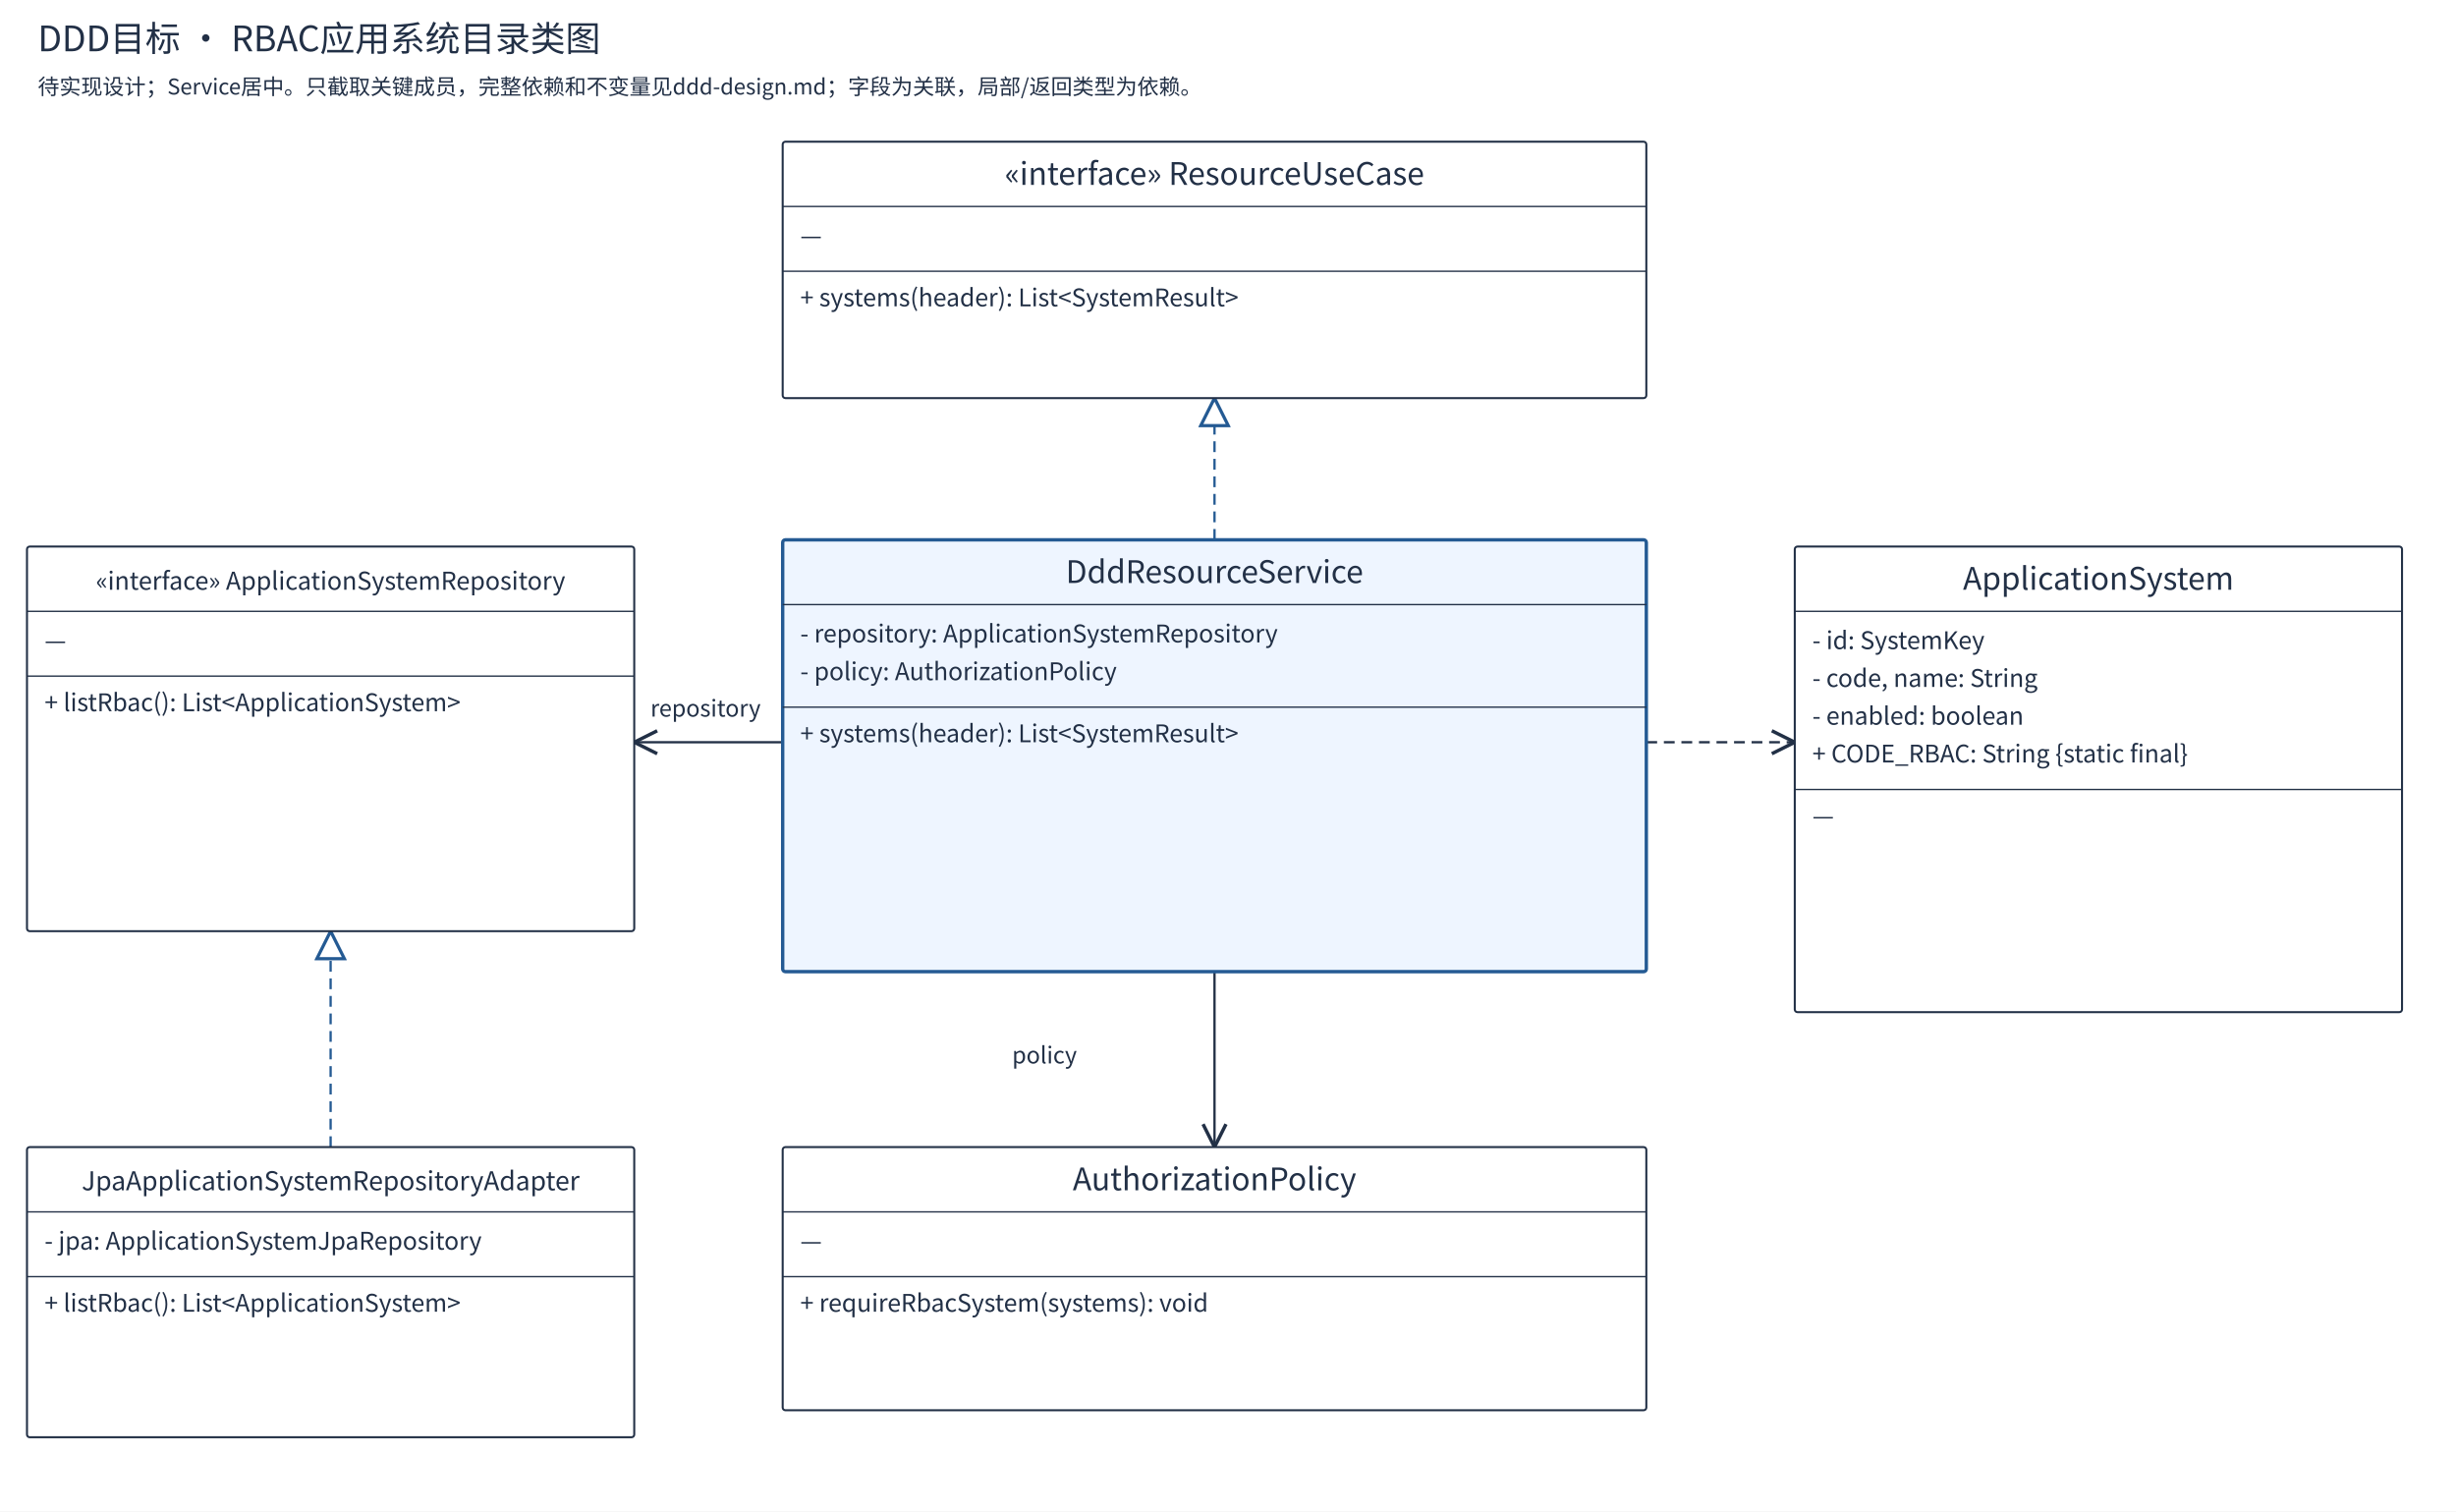
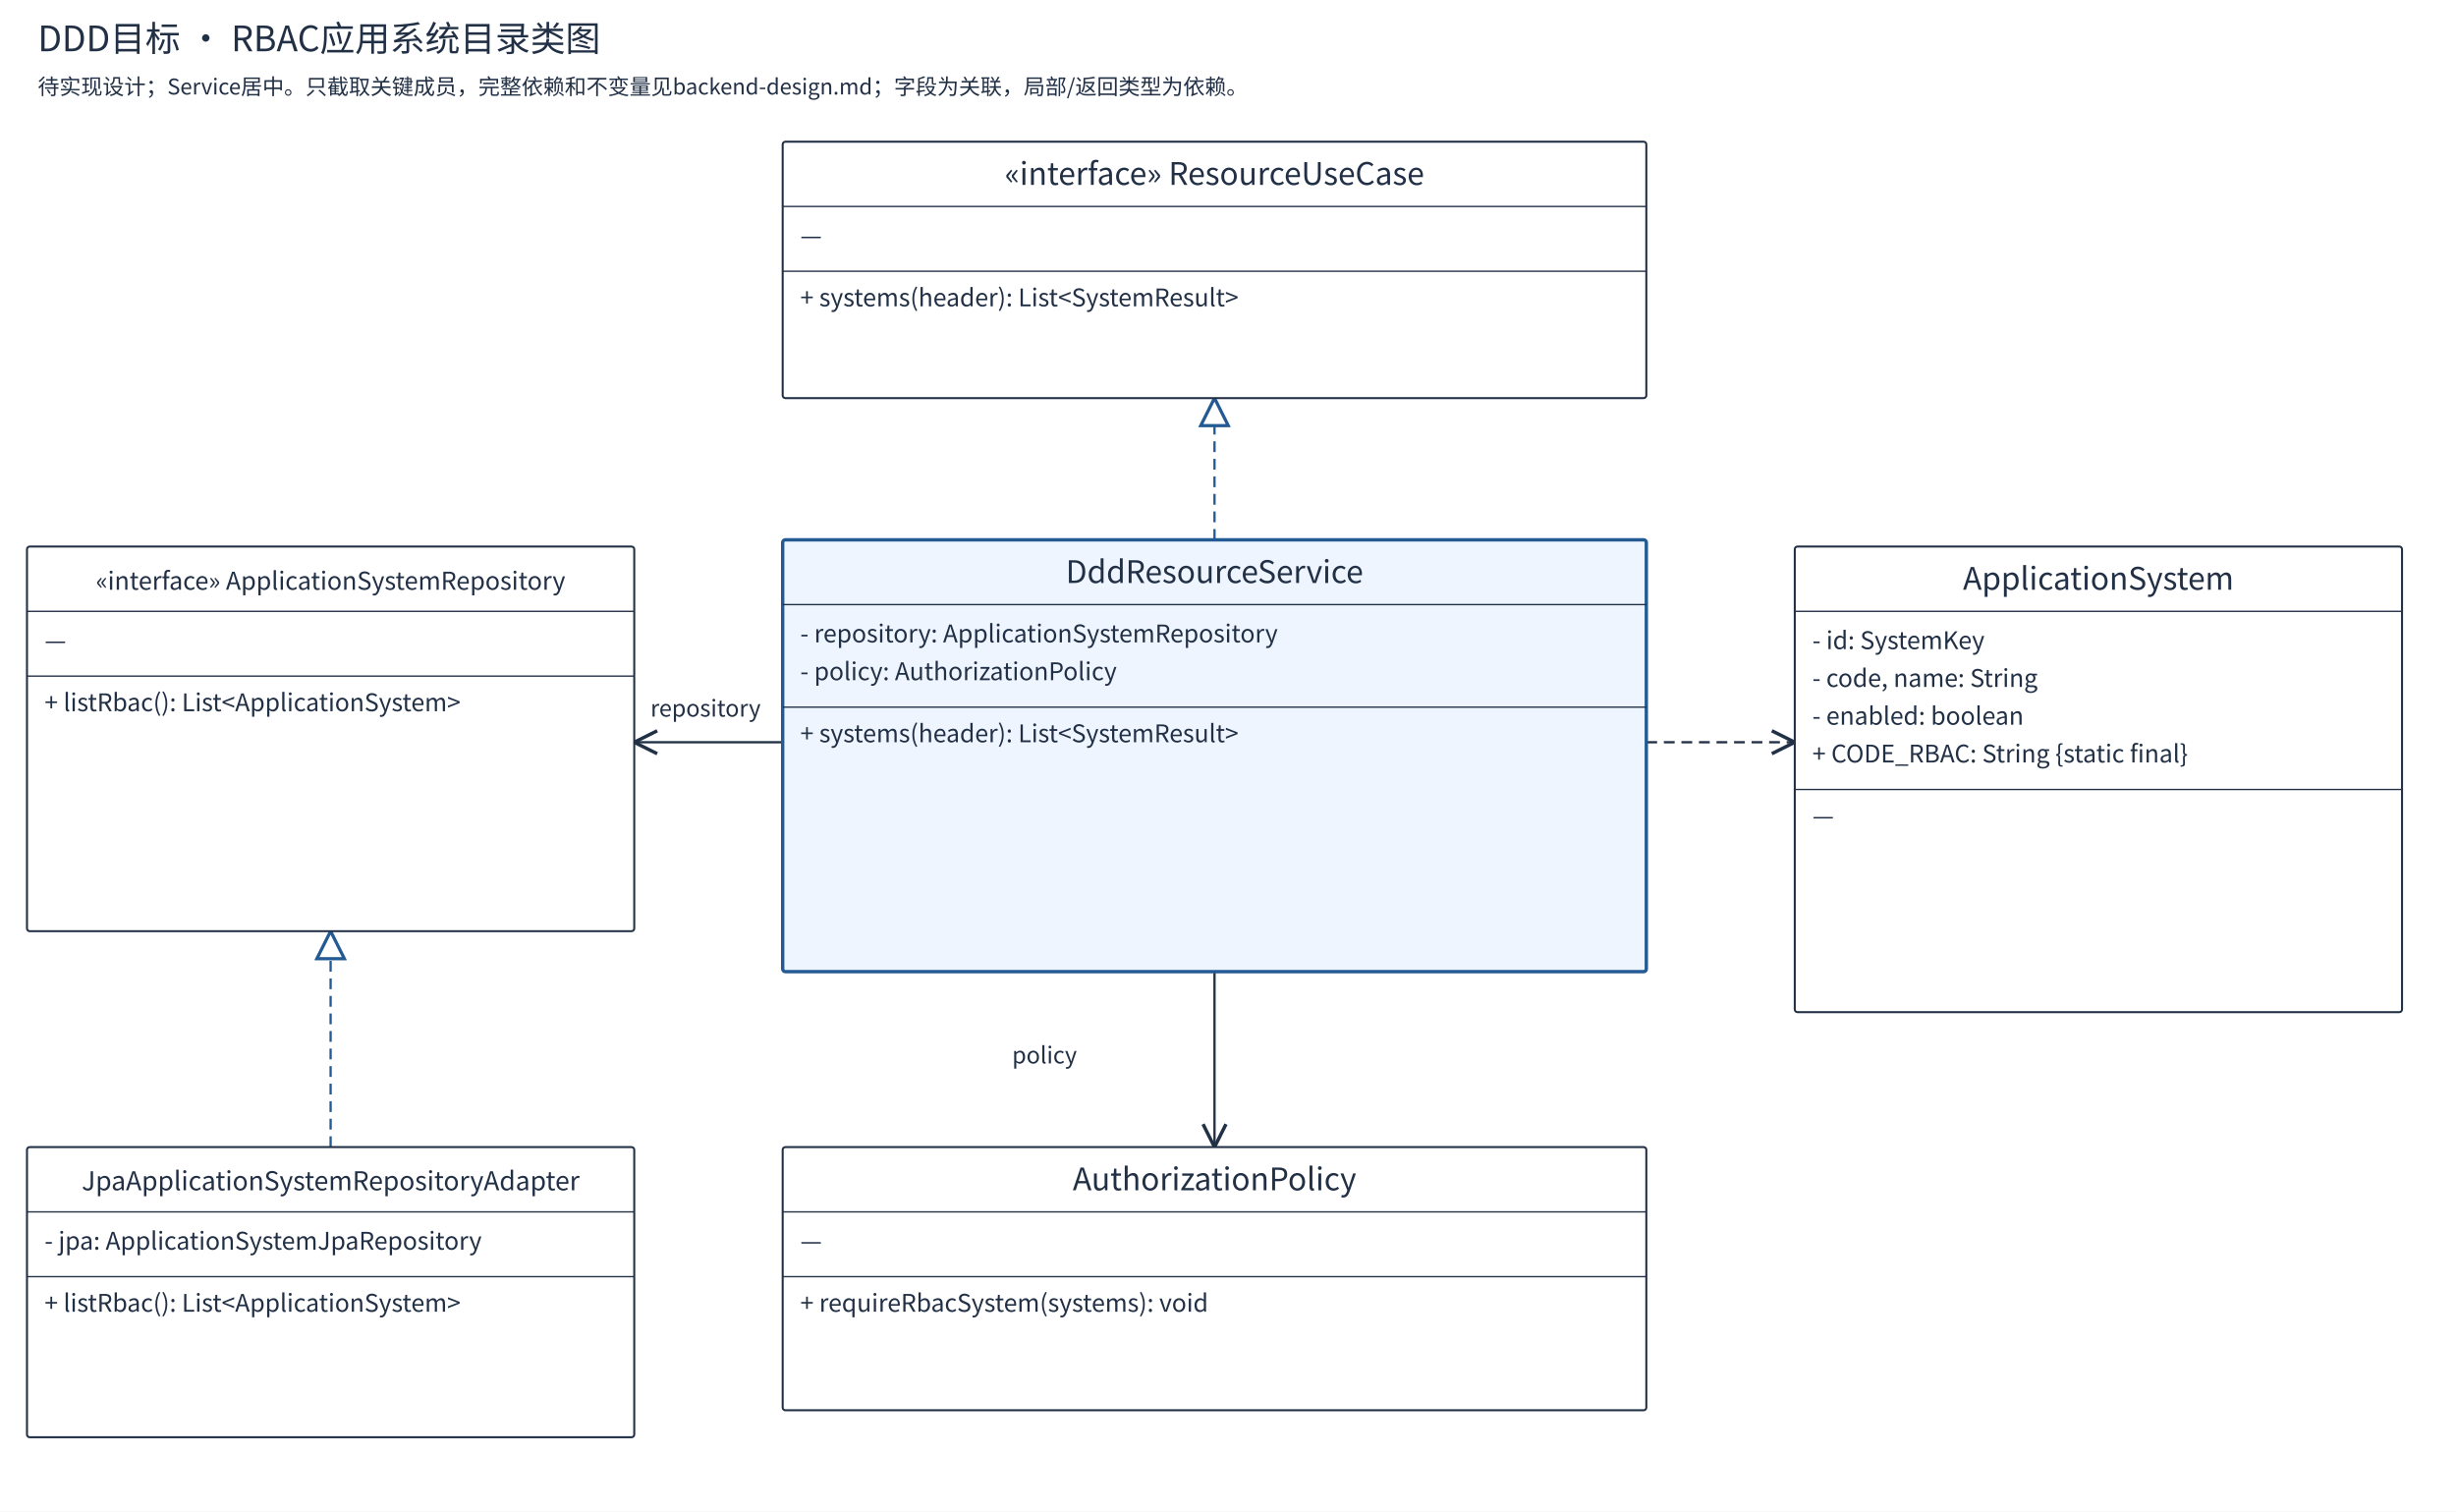
<svg xmlns="http://www.w3.org/2000/svg" width="1820" height="1120" viewBox="0 0 1820 1120">
  <defs>
    <marker id="open" markerWidth="12" markerHeight="12" refX="11" refY="6" orient="auto">
      <path d="M1,1 L11,6 L1,11" fill="none" stroke="#223046" stroke-width="1.5" />
    </marker>
    <marker id="triangle" markerWidth="14" markerHeight="14" refX="13" refY="7" orient="auto">
      <path d="M1,1 L13,7 L1,13 Z" fill="white" stroke="#245a93" stroke-width="1.4" />
    </marker>
    <marker id="filled" markerWidth="12" markerHeight="12" refX="11" refY="6" orient="auto">
      <path d="M1,1 L11,6 L1,11 Z" fill="#223046" />
    </marker>
  </defs>
  <rect width="100%" height="100%" fill="white" />
  <g font-family="Microsoft YaHei,Noto Sans CJK SC,Arial,sans-serif">
    <text x="28" y="38" font-size="26" text-anchor="start" fill="#223046">DDD目标 · RBAC应用系统目录类图</text>
-     <text x="28" y="70" font-size="16" text-anchor="start" fill="#223046">待实现设计；Service居中。只截取关键成员，完整依赖和不变量见ddd-design.md；字段为关联，局部/返回类型为依赖。</text>
+     <text x="28" y="70" font-size="16" text-anchor="start" fill="#223046">待实现设计；Service居中。只截取关键成员，完整依赖和不变量见backend-design.md；字段为关联，局部/返回类型为依赖。</text>
    <polyline points="900,400 900,295" fill="none" stroke="#245a93" stroke-width="1.7" stroke-dasharray="8 5" marker-end="url(#triangle)" />
    <polyline points="580,550 470,550" fill="none" stroke="#223046" stroke-width="1.7" marker-end="url(#open)" />
    <text x="482" y="531" font-size="17" text-anchor="start" fill="#223046">repository</text>
    <polyline points="1220,550 1330,550" fill="none" stroke="#223046" stroke-width="1.7" stroke-dasharray="8 5" marker-end="url(#open)" />
    <polyline points="900,720 900,850" fill="none" stroke="#223046" stroke-width="1.7" marker-end="url(#open)" />
    <text x="750" y="788" font-size="17" text-anchor="start" fill="#223046">policy</text>
    <polyline points="245,850 245,690" fill="none" stroke="#245a93" stroke-width="1.7" stroke-dasharray="8 5" marker-end="url(#triangle)" />
    <rect x="580" y="400" width="640" height="320" rx="2" fill="#eef5ff" stroke="#245a93" stroke-width="2.5" />
    <path d="M580,448H1220 M580,524H1220" stroke="#223046" />
    <text x="900" y="432" font-size="23" text-anchor="middle" fill="#223046">DddResourceService</text>
    <text x="593" y="476" font-size="18" text-anchor="start" fill="#223046">- repository: ApplicationSystemRepository</text>
    <text x="593" y="504" font-size="18" text-anchor="start" fill="#223046">- policy: AuthorizationPolicy</text>
    <text x="593" y="550" font-size="18" text-anchor="start" fill="#223046">+ systems(header): List&lt;SystemResult&gt;</text>
    <rect x="580" y="105" width="640" height="190" rx="2" fill="white" stroke="#223046" stroke-width="1.5" />
    <path d="M580,153H1220 M580,201H1220" stroke="#223046" />
    <text x="900" y="137" font-size="23" text-anchor="middle" fill="#223046">«interface» ResourceUseCase</text>
    <text x="593" y="181" font-size="18" text-anchor="start" fill="#223046">—</text>
    <text x="593" y="227" font-size="18" text-anchor="start" fill="#223046">+ systems(header): List&lt;SystemResult&gt;</text>
    <rect x="20" y="405" width="450" height="285" rx="2" fill="white" stroke="#223046" stroke-width="1.5" />
    <path d="M20,453H470 M20,501H470" stroke="#223046" />
    <text x="245" y="437" font-size="18.253" text-anchor="middle" fill="#223046">«interface» ApplicationSystemRepository</text>
    <text x="33" y="481" font-size="18" text-anchor="start" fill="#223046">—</text>
    <text x="33" y="527" font-size="18" text-anchor="start" fill="#223046">+ listRbac(): List&lt;ApplicationSystem&gt;</text>
    <rect x="1330" y="405" width="450" height="345" rx="2" fill="white" stroke="#223046" stroke-width="1.5" />
    <path d="M1330,453H1780 M1330,585H1780" stroke="#223046" />
    <text x="1555" y="437" font-size="23" text-anchor="middle" fill="#223046">ApplicationSystem</text>
    <text x="1343" y="481" font-size="18" text-anchor="start" fill="#223046">- id: SystemKey</text>
    <text x="1343" y="509" font-size="18" text-anchor="start" fill="#223046">- code, name: String</text>
    <text x="1343" y="537" font-size="18" text-anchor="start" fill="#223046">- enabled: boolean</text>
    <text x="1343" y="565" font-size="18" text-anchor="start" fill="#223046">+ CODE_RBAC: String {static final}</text>
    <text x="1343" y="611" font-size="18" text-anchor="start" fill="#223046">—</text>
    <rect x="580" y="850" width="640" height="195" rx="2" fill="white" stroke="#223046" stroke-width="1.5" />
    <path d="M580,898H1220 M580,946H1220" stroke="#223046" />
    <text x="900" y="882" font-size="23" text-anchor="middle" fill="#223046">AuthorizationPolicy</text>
    <text x="593" y="926" font-size="18" text-anchor="start" fill="#223046">—</text>
    <text x="593" y="972" font-size="18" text-anchor="start" fill="#223046">+ requireRbacSystem(systems): void</text>
    <rect x="20" y="850" width="450" height="215" rx="2" fill="white" stroke="#223046" stroke-width="1.5" />
    <path d="M20,898H470 M20,946H470" stroke="#223046" />
    <text x="245" y="882" font-size="19.24" text-anchor="middle" fill="#223046">JpaApplicationSystemRepositoryAdapter</text>
    <text x="33" y="926" font-size="18" text-anchor="start" fill="#223046">- jpa: ApplicationSystemJpaRepository</text>
    <text x="33" y="972" font-size="18" text-anchor="start" fill="#223046">+ listRbac(): List&lt;ApplicationSystem&gt;</text>
  </g>
</svg>
